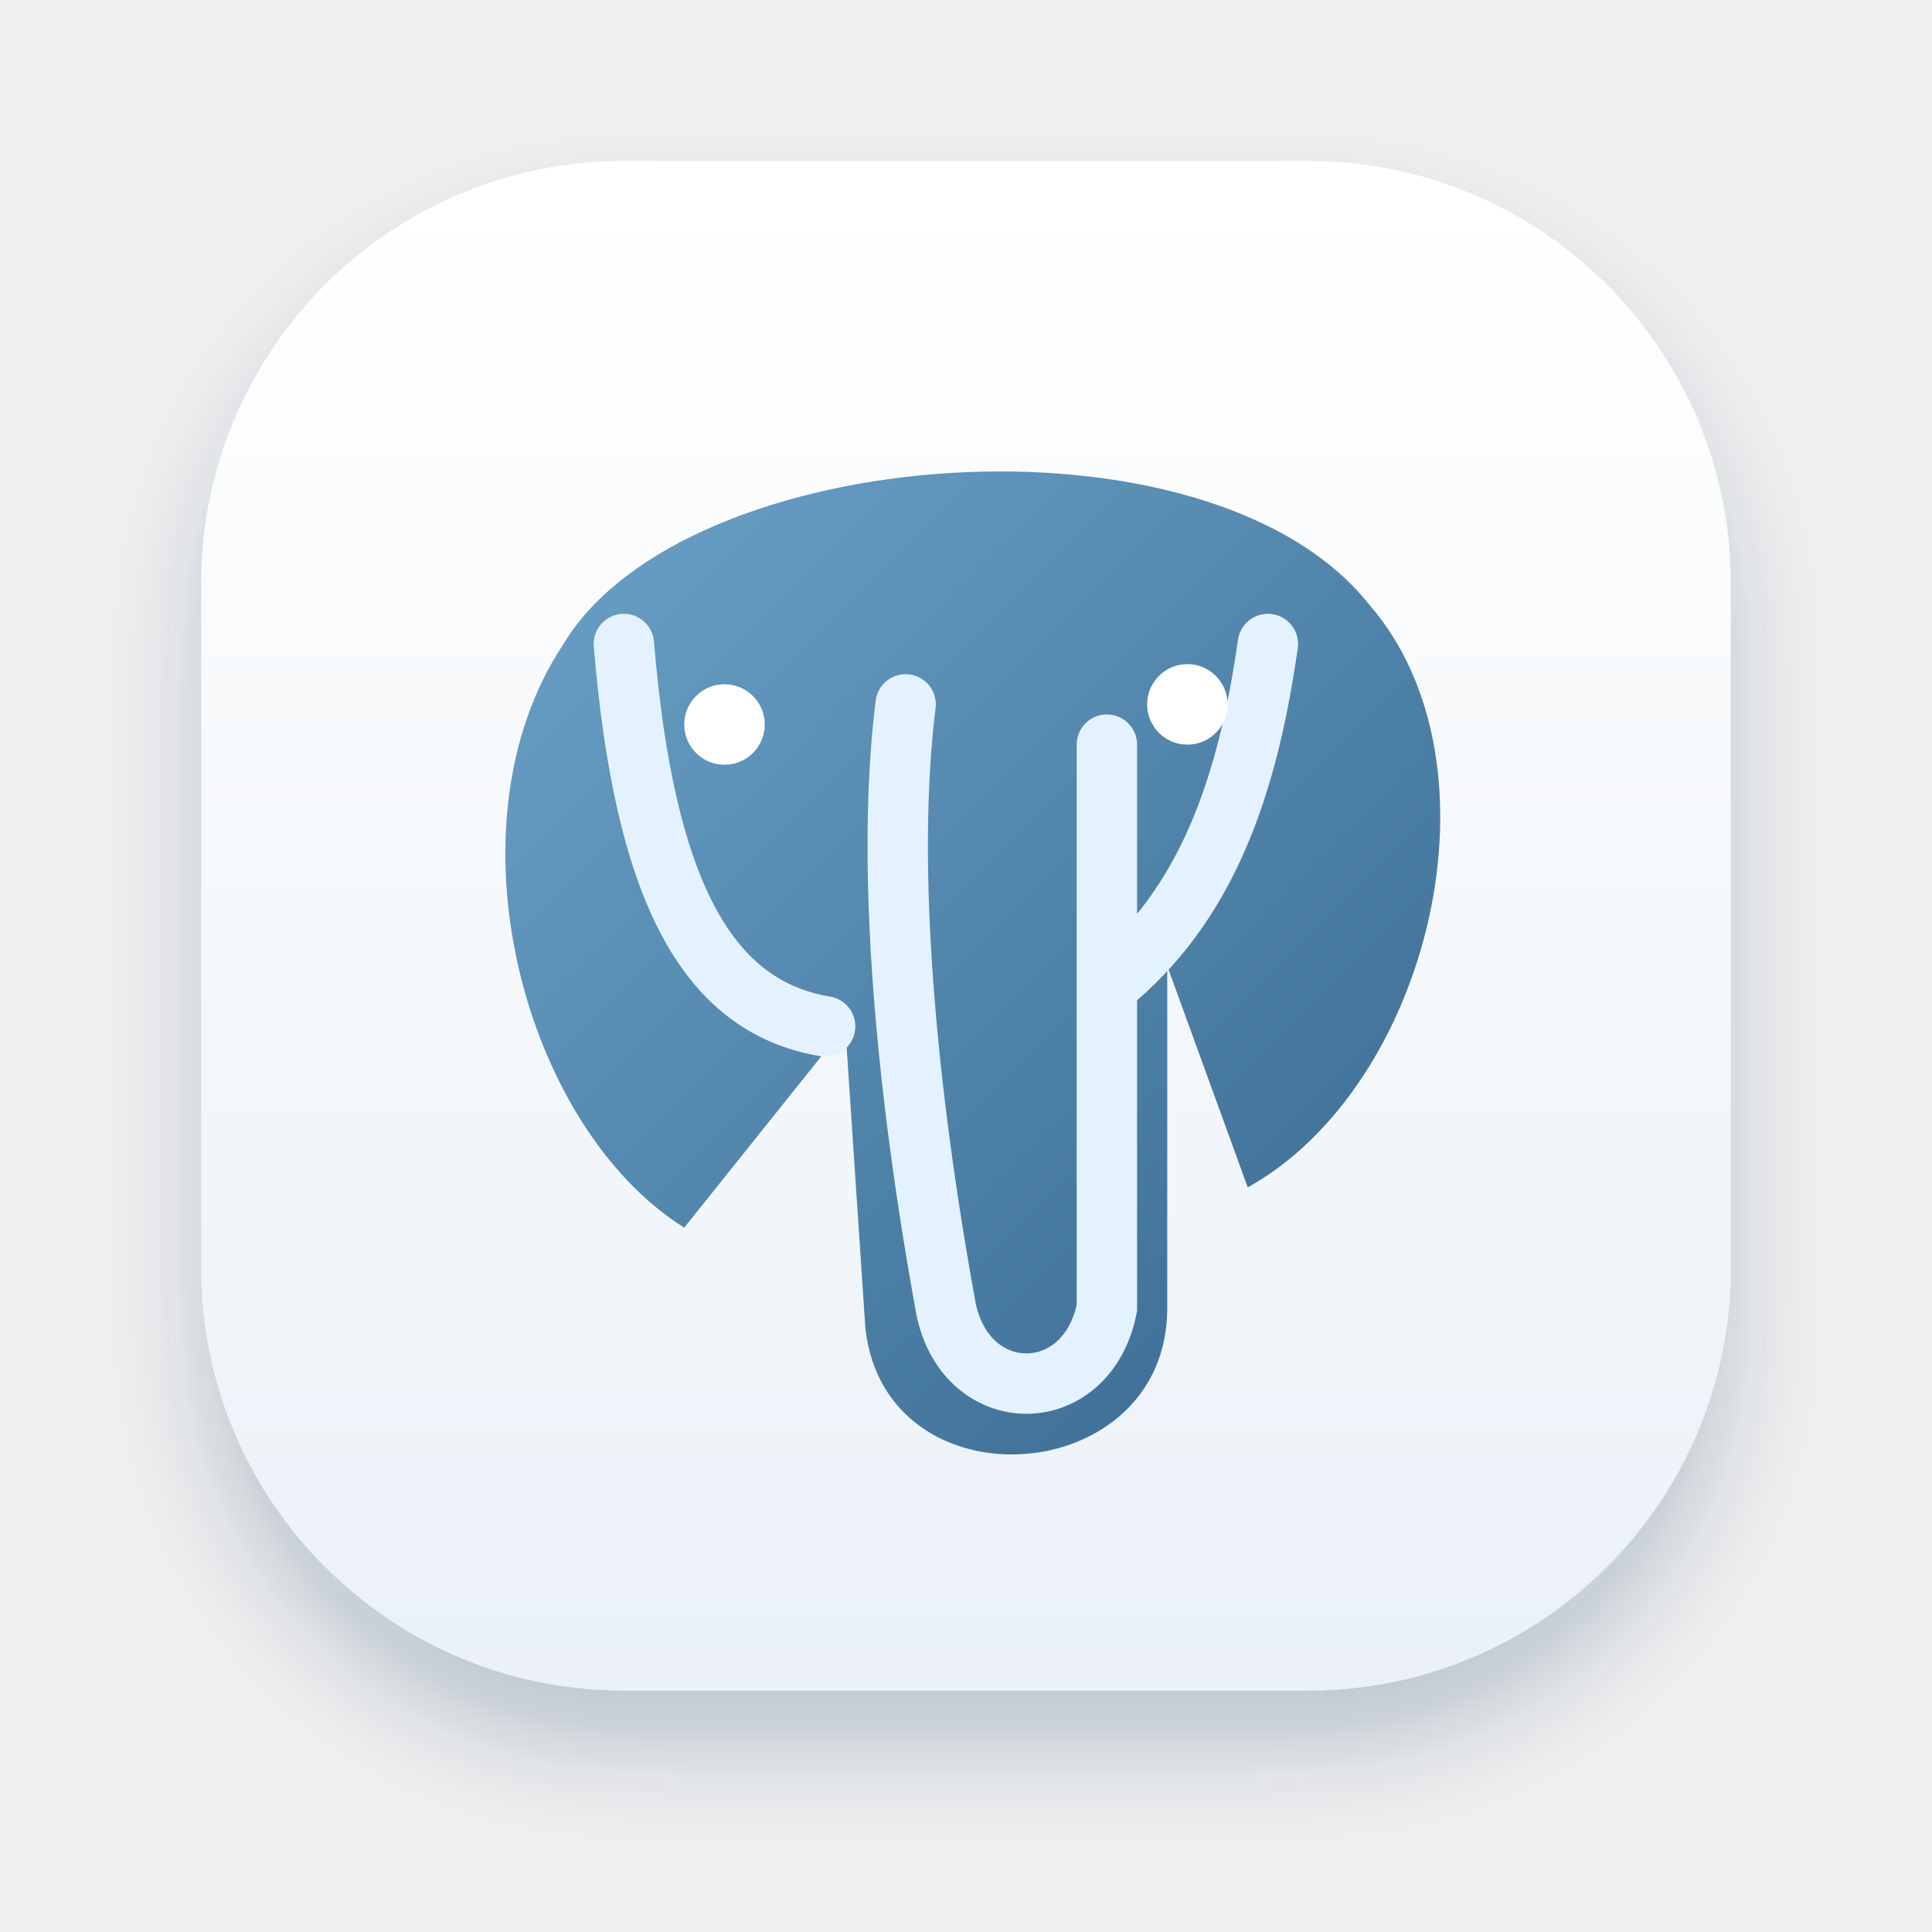
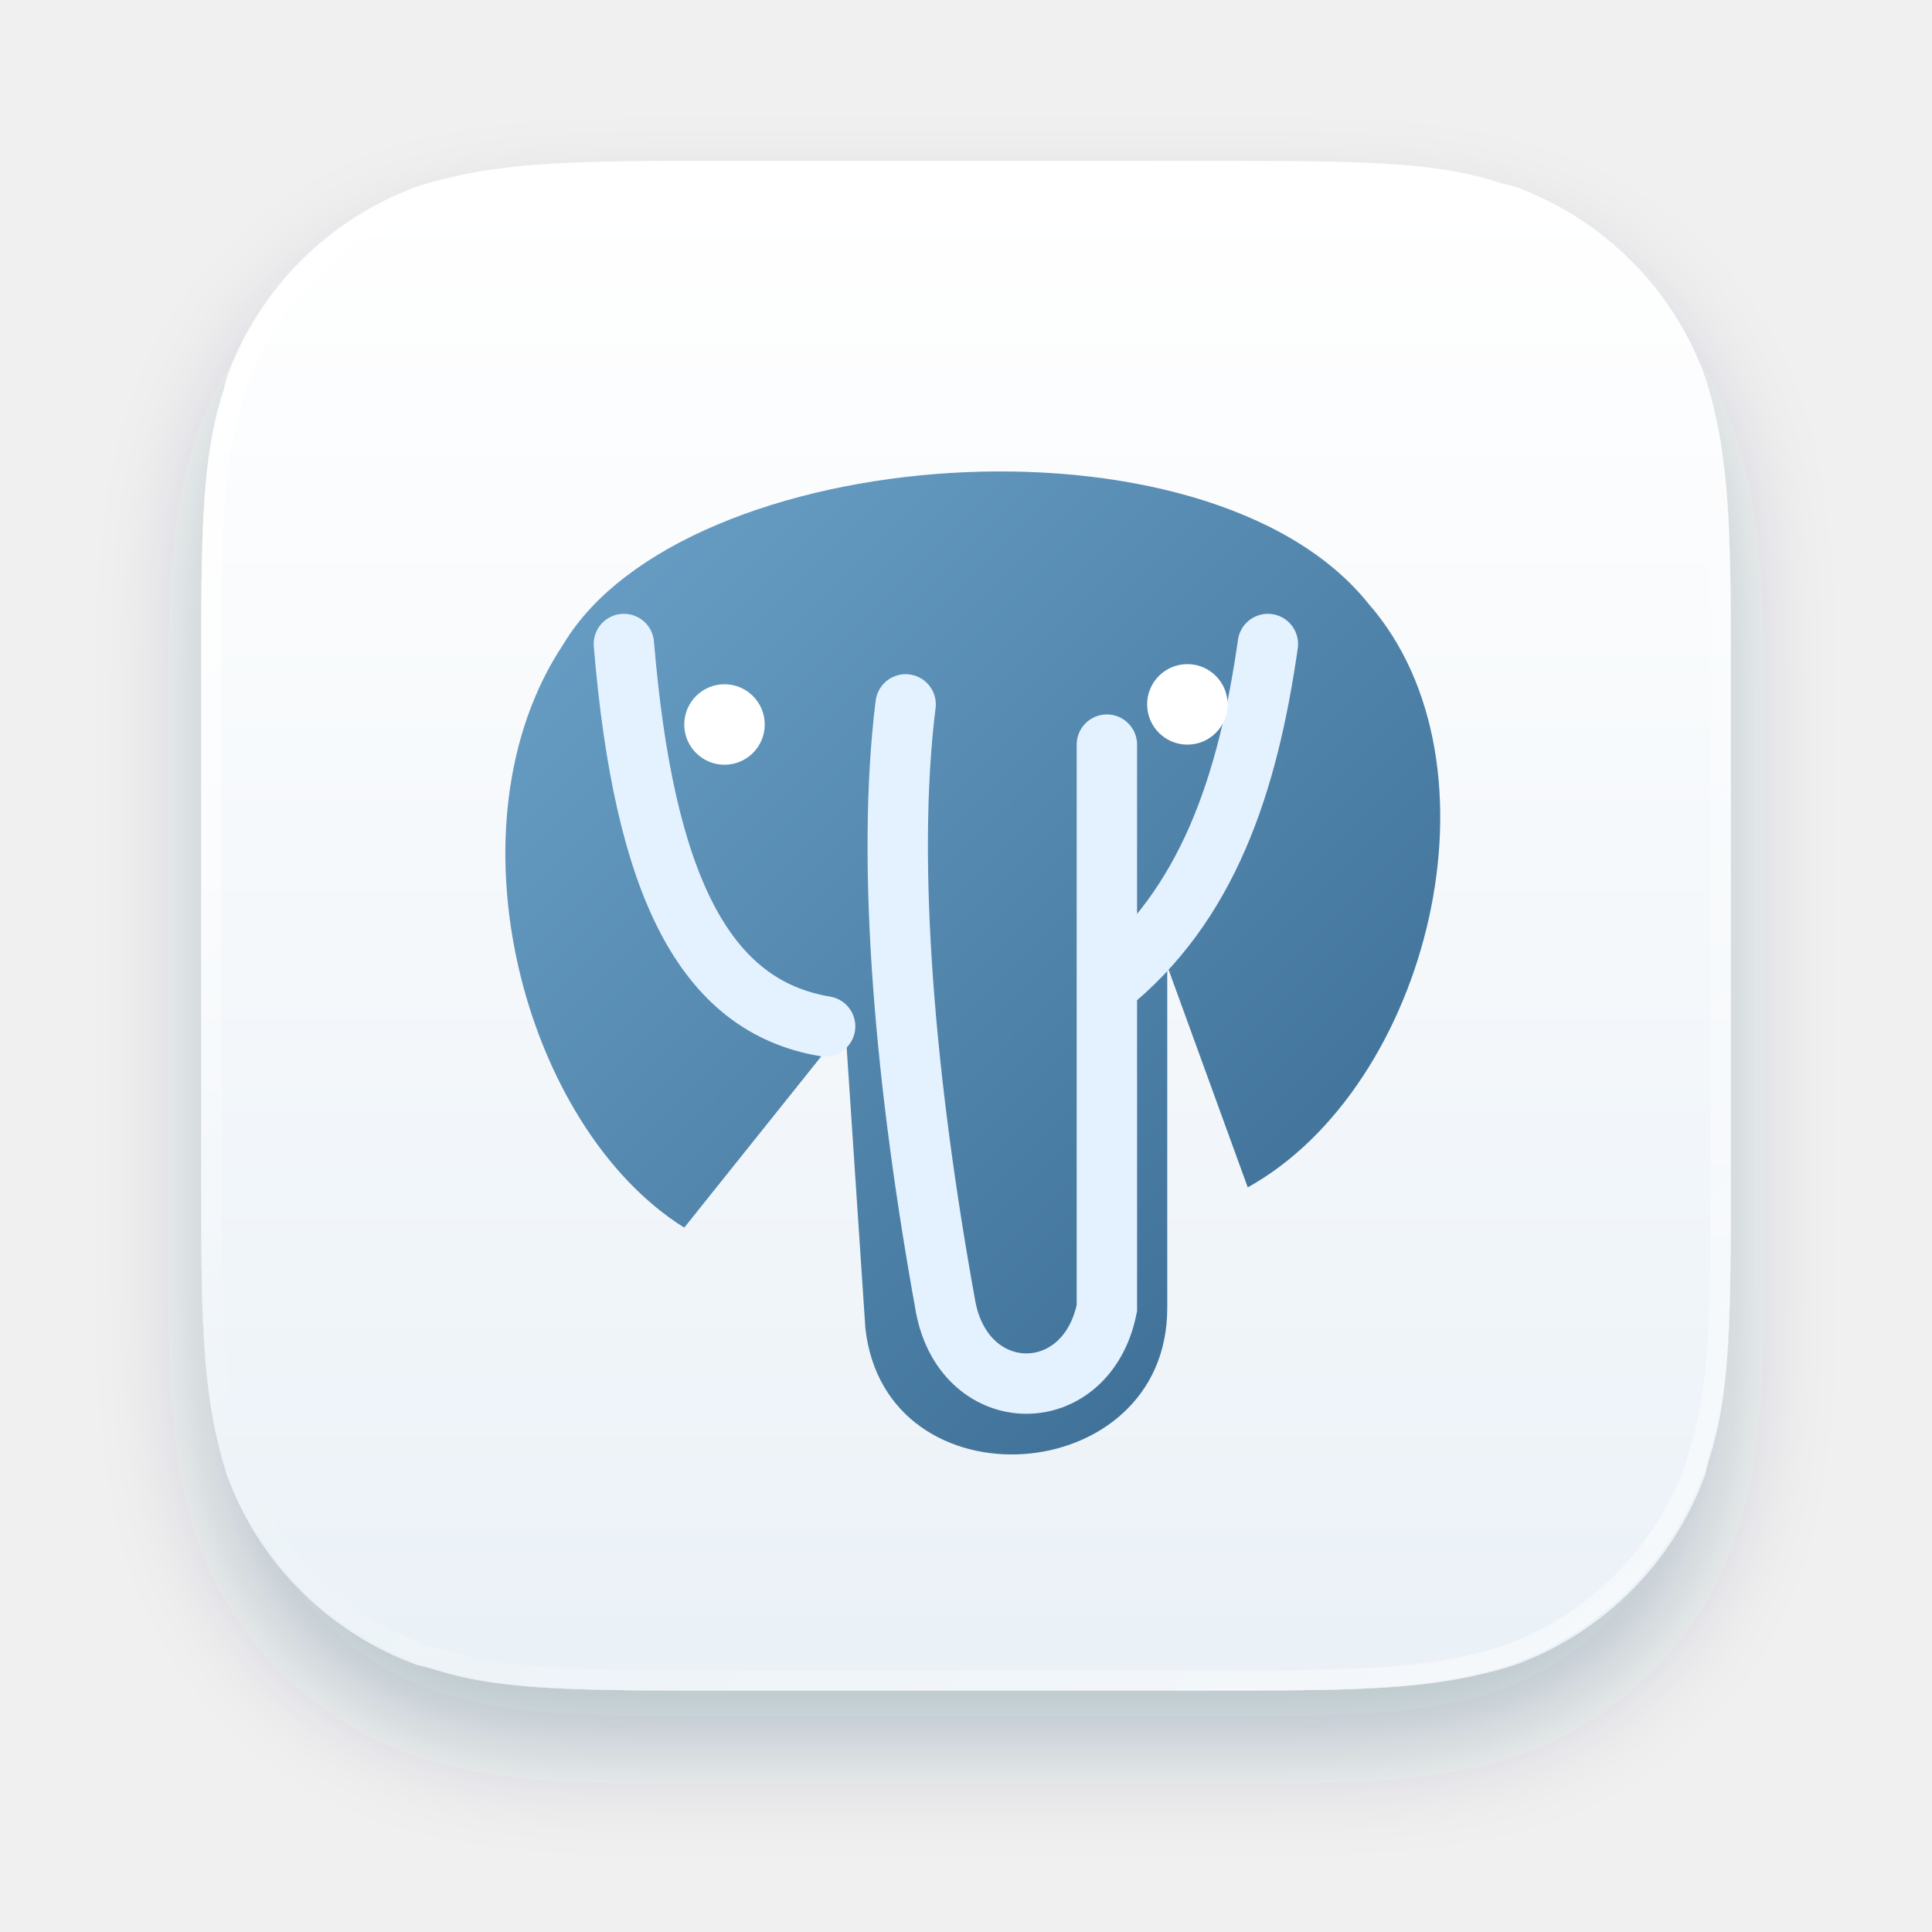
<svg xmlns="http://www.w3.org/2000/svg" viewBox="0 0 96 96" fill="none">
  <defs>
    <linearGradient id="tile" x1="48" y1="9" x2="48" y2="85" gradientUnits="userSpaceOnUse">
      <stop stop-color="#ffffff" />
      <stop offset="1" stop-color="#eaf1f7" />
    </linearGradient>
    <linearGradient id="color" x1="24" y1="24" x2="72" y2="72" gradientUnits="userSpaceOnUse">
      <stop stop-color="#6ca2c9" />
      <stop offset="1" stop-color="#37688f" />
    </linearGradient>
    <filter id="shadow" x="0" y="0" width="96" height="96" filterUnits="userSpaceOnUse">
      <feDropShadow dx="0" dy="3" stdDeviation="2.5" flood-color="#163e52" flood-opacity=".22" />
    </filter>
+     <linearGradient id="rim" x1="14" y1="8" x2="82" y2="84" gradientUnits="userSpaceOnUse">
+       <stop stop-color="#fff" />
+       <stop offset=".45" stop-color="#fff" stop-opacity="0" />
+       <stop offset="1" stop-color="#fff" stop-opacity=".55" />
+     </linearGradient>
  </defs>
-   <rect x="10" y="8" width="76" height="76" rx="21" fill="url(#tile)" filter="url(#shadow)" />
+   <path d="M60.01 8C67.49 8 71.24 8 74.61 9.11L75.26 9.27C79.66 10.87 83.13 14.34 84.73 18.74C86 22.76 86 26.51 86 33.99L86 58.01C86 65.49 86 69.24 84.89 72.61L84.73 73.26C83.13 77.66 79.66 81.13 75.26 82.73C71.24 84 67.49 84 60.01 84L35.99 84C28.51 84 24.76 84 21.39 82.89L20.74 82.73C16.34 81.13 12.87 77.66 11.27 73.26C10 69.24 10 65.49 10 58.01L10 33.99C10 26.51 10 22.76 11.11 19.39L11.27 18.74C12.87 14.34 16.34 10.87 20.74 9.27C24.76 8 28.51 8 35.99 8Z" fill="url(#tile)" filter="url(#shadow)" />
+   <path d="M59.85 8.5C67.24 8.5 70.93 8.5 74.26 9.6L74.91 9.76C79.24 11.34 82.66 14.76 84.24 19.09C85.5 23.07 85.5 26.76 85.5 34.15L85.5 57.85C85.5 65.24 85.5 68.93 84.4 72.26L84.24 72.91C82.66 77.24 79.24 80.66 74.91 82.24C70.93 83.5 67.24 83.5 59.85 83.5L36.15 83.5C28.76 83.5 25.07 83.5 21.74 82.4L21.09 82.24C16.76 80.66 13.34 77.24 11.76 72.91C10.5 68.93 10.5 65.24 10.5 57.85L10.5 34.15C10.5 26.76 10.5 23.07 11.6 19.74L11.76 19.09C13.34 14.76 16.76 11.34 21.09 9.76C25.07 8.5 28.76 8.5 36.15 8.5Z" fill="none" stroke="url(#rim)" />
  <path d="M28 32c6-10 32-12 40-2 7 8 3 24-6 29l-4-11v17c0 9-14 10-15 1l-1-15-8 10c-8-5-12-20-6-29Z" fill="url(#color)" />
  <path d="M45 35c-1 8 0 19 2 30 1 5 7 5 8 0V37M31 32c1 12 4 18 10 19m22-19c-1 7-3 13-8 17" stroke="#e4f2ff" stroke-width="3" stroke-linecap="round" />
  <circle cx="36" cy="36" r="2" fill="white" />
  <circle cx="59" cy="35" r="2" fill="white" />
</svg>
